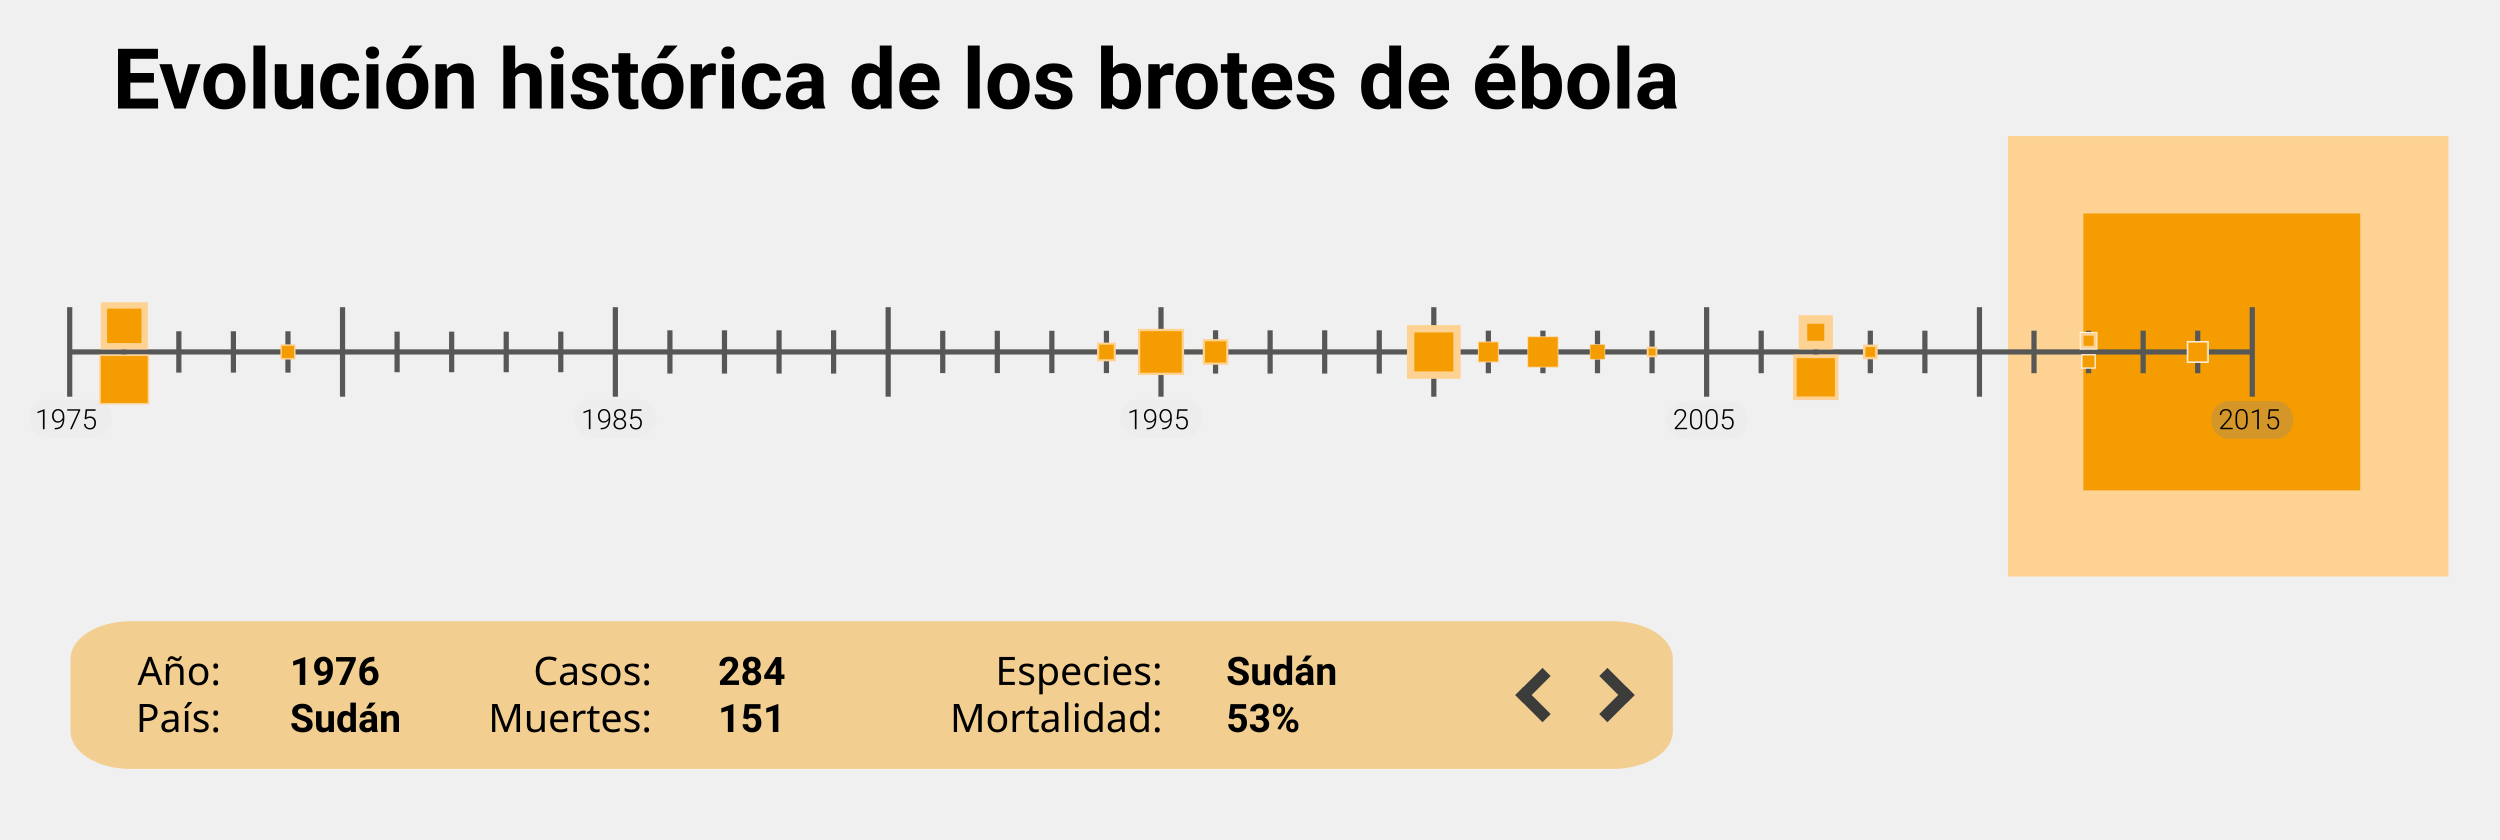
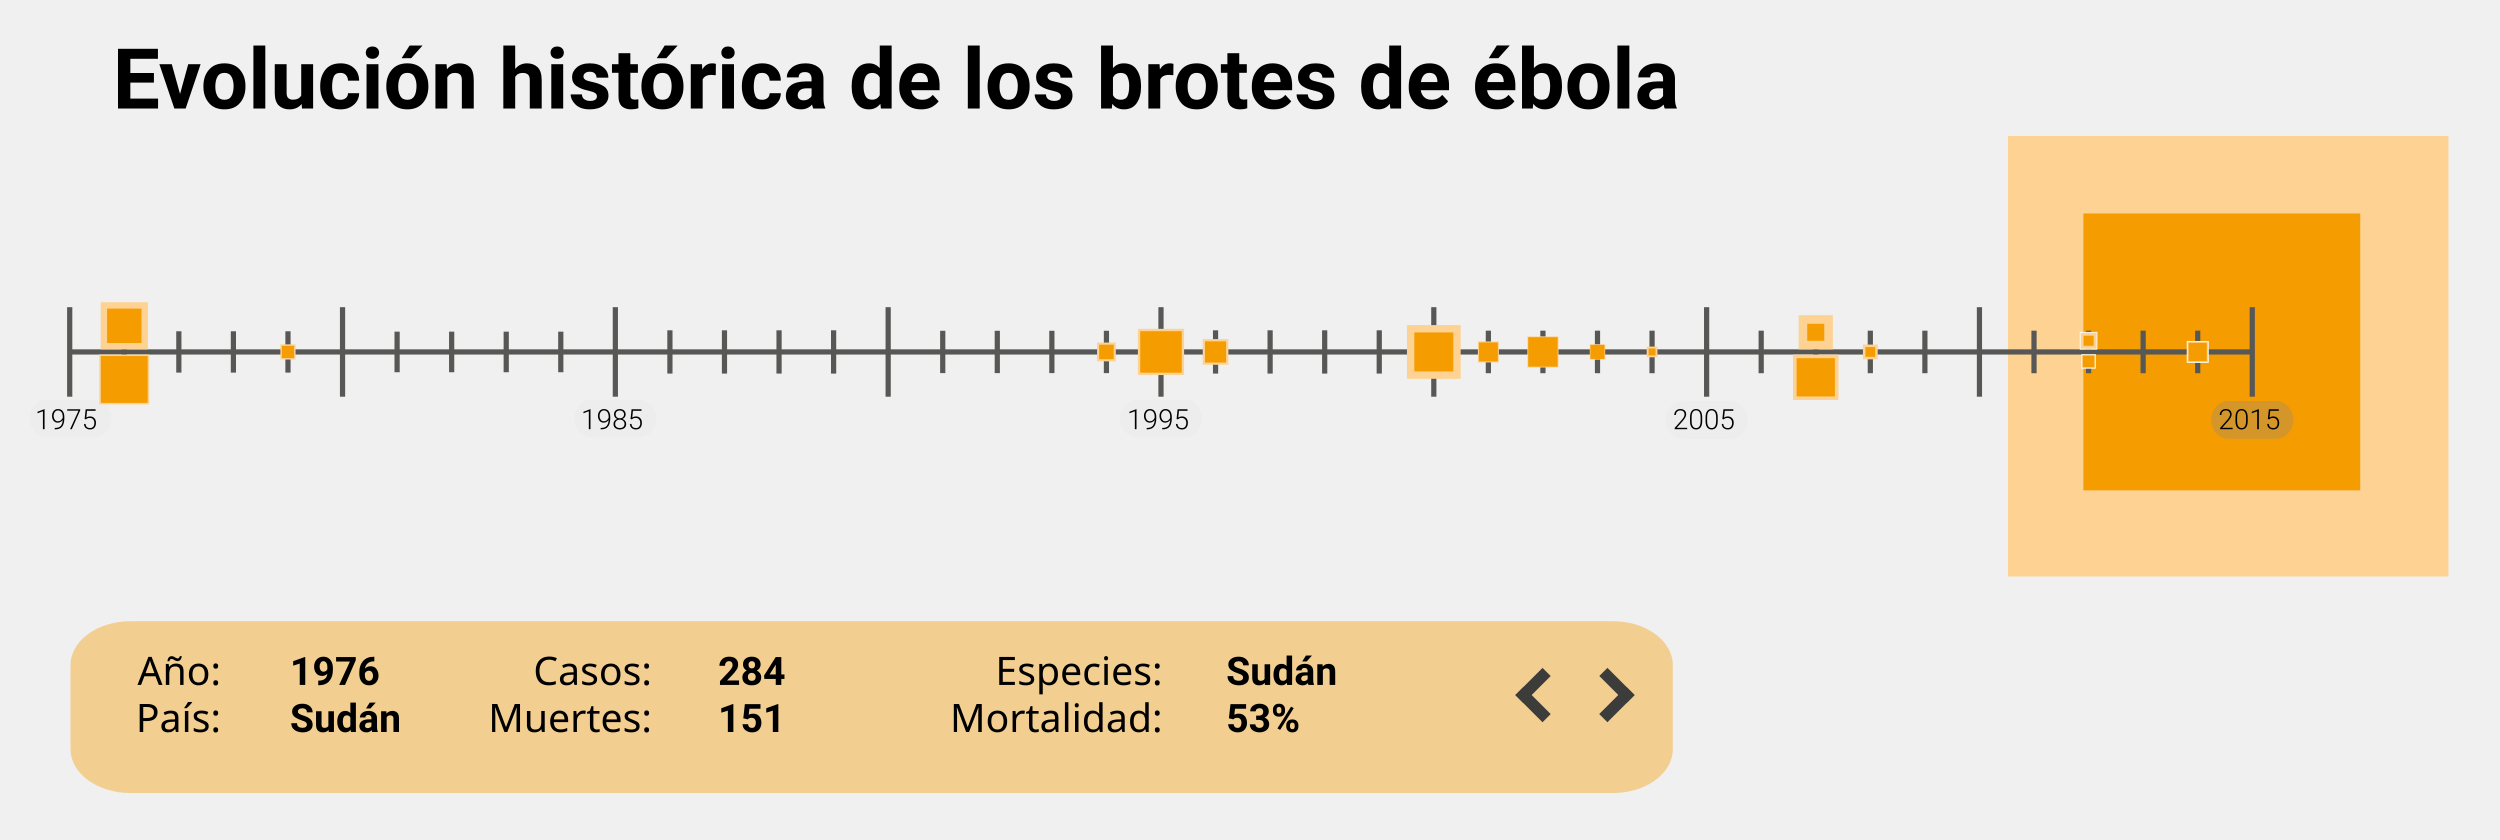
<svg xmlns="http://www.w3.org/2000/svg" version="1.1" id="Capa_1" x="0px" y="0px" width="893px" height="300px" viewBox="0 0 893 300" enable-background="new 0 0 893 300" xml:space="preserve">
  <defs id="defs269" />
  <path fill="#EDEDED" d="M624.272,150c0,3.739-2.789,6.768-6.229,6.768h-16.871c-3.44,0-6.229-3.029-6.229-6.768l0,0  c0-3.737,2.789-6.767,6.229-6.767h16.871C621.483,143.232,624.272,146.262,624.272,150L624.272,150z" id="path3" />
  <path fill="#EDEDED" d="M429.371,149.471c0,3.738-2.789,6.768-6.229,6.768h-16.871c-3.44,0-6.229-3.029-6.229-6.768l0,0  c0-3.737,2.789-6.767,6.229-6.767h16.871C426.582,142.704,429.371,145.733,429.371,149.471L429.371,149.471z" id="path5" />
  <path fill="#EDEDED" d="M234.468,149.471c0,3.738-2.789,6.767-6.229,6.767h-16.871c-3.44,0-6.229-3.029-6.229-6.767l0,0  c0-3.737,2.789-6.767,6.229-6.767h16.871C231.679,142.704,234.468,145.734,234.468,149.471L234.468,149.471z" id="path7" />
  <path fill="#EDEDED" d="M39.86,149.471c0,3.737-2.789,6.767-6.229,6.767H16.76c-3.44,0-6.229-3.029-6.229-6.767l0,0  c0-3.737,2.789-6.767,6.229-6.767H33.63C37.071,142.704,39.86,145.733,39.86,149.471L39.86,149.471z" id="path9" />
  <text class="title" transform="matrix(1 0 0 1 40.2437 38.7671)" font-family="Roboto" font-weight="700" font-size="30" id="text11">Evolución histórica de los brotes de ébola</text>
  <g id="g3655" class="_2014-2015">
    <rect id="rect13" height="157.336" width="157.337" y="48.597" x="717.253" style="fill:#fdd292" />
    <rect id="rect15" height="98.894" width="98.893" y="76.267" x="744.179" style="fill:#f59c00" />
  </g>
  <g id="g17">
    <line fill="none" stroke="#575756" stroke-width="1.861" stroke-miterlimit="10" x1="24.901" y1="125.714" x2="804.51" y2="125.714" id="line19" />
    <line fill="none" stroke="#575756" stroke-width="1.861" stroke-miterlimit="10" x1="24.901" y1="109.724" x2="24.901" y2="141.704" id="line21" />
    <line fill="none" stroke="#575756" stroke-width="1.861" stroke-miterlimit="10" x1="63.882" y1="118.33" x2="63.882" y2="133.098" id="line23" />
    <line fill="none" stroke="#575756" stroke-width="1.861" stroke-miterlimit="10" x1="44.391" y1="118.33" x2="44.391" y2="133.098" id="line25" />
    <line fill="none" stroke="#575756" stroke-width="1.861" stroke-miterlimit="10" x1="102.862" y1="118.33" x2="102.862" y2="133.098" id="line27" />
    <line fill="none" stroke="#575756" stroke-width="1.861" stroke-miterlimit="10" x1="83.372" y1="118.33" x2="83.372" y2="133.098" id="line29" />
    <line fill="none" stroke="#575756" stroke-width="1.861" stroke-miterlimit="10" x1="122.353" y1="109.724" x2="122.353" y2="141.704" id="line31" />
    <line fill="none" stroke="#575756" stroke-width="1.861" stroke-miterlimit="10" x1="161.333" y1="118.465" x2="161.333" y2="132.963" id="line33" />
    <line fill="none" stroke="#575756" stroke-width="1.861" stroke-miterlimit="10" x1="141.842" y1="118.465" x2="141.842" y2="132.963" id="line35" />
    <line fill="none" stroke="#575756" stroke-width="1.861" stroke-miterlimit="10" x1="200.313" y1="118.465" x2="200.313" y2="132.963" id="line37" />
    <line fill="none" stroke="#575756" stroke-width="1.861" stroke-miterlimit="10" x1="180.823" y1="118.465" x2="180.823" y2="132.963" id="line39" />
    <line fill="none" stroke="#575756" stroke-width="1.861" stroke-miterlimit="10" x1="219.803" y1="109.724" x2="219.803" y2="141.704" id="line41" />
    <line fill="none" stroke="#575756" stroke-width="1.861" stroke-miterlimit="10" x1="258.784" y1="117.981" x2="258.784" y2="133.446" id="line43" />
    <line fill="none" stroke="#575756" stroke-width="1.861" stroke-miterlimit="10" x1="239.294" y1="117.981" x2="239.294" y2="133.446" id="line45" />
    <line fill="none" stroke="#575756" stroke-width="1.861" stroke-miterlimit="10" x1="297.765" y1="117.981" x2="297.765" y2="133.446" id="line47" />
    <line fill="none" stroke="#575756" stroke-width="1.861" stroke-miterlimit="10" x1="278.275" y1="117.981" x2="278.275" y2="133.446" id="line49" />
    <line fill="none" stroke="#575756" stroke-width="1.861" stroke-miterlimit="10" x1="317.254" y1="109.724" x2="317.254" y2="141.704" id="line51" />
    <line fill="none" stroke="#575756" stroke-width="1.861" stroke-miterlimit="10" x1="356.235" y1="118.155" x2="356.235" y2="133.273" id="line53" />
    <line fill="none" stroke="#575756" stroke-width="1.861" stroke-miterlimit="10" x1="336.745" y1="118.155" x2="336.745" y2="133.273" id="line55" />
    <line fill="none" stroke="#575756" stroke-width="1.861" stroke-miterlimit="10" x1="395.216" y1="118.155" x2="395.216" y2="133.273" id="line57" />
    <line fill="none" stroke="#575756" stroke-width="1.861" stroke-miterlimit="10" x1="375.726" y1="118.155" x2="375.726" y2="133.273" id="line59" />
    <line fill="none" stroke="#575756" stroke-width="1.861" stroke-miterlimit="10" x1="414.706" y1="109.724" x2="414.706" y2="141.704" id="line61" />
    <line fill="none" stroke="#575756" stroke-width="1.861" stroke-miterlimit="10" x1="453.686" y1="117.98" x2="453.686" y2="133.447" id="line63" />
    <line fill="none" stroke="#575756" stroke-width="1.861" stroke-miterlimit="10" x1="434.196" y1="117.98" x2="434.196" y2="133.447" id="line65" />
    <line fill="none" stroke="#575756" stroke-width="1.861" stroke-miterlimit="10" x1="492.667" y1="117.98" x2="492.667" y2="133.447" id="line67" />
    <line fill="none" stroke="#575756" stroke-width="1.861" stroke-miterlimit="10" x1="473.177" y1="117.98" x2="473.177" y2="133.447" id="line69" />
    <line fill="none" stroke="#575756" stroke-width="1.861" stroke-miterlimit="10" x1="512.157" y1="109.724" x2="512.157" y2="141.704" id="line71" />
    <line fill="none" stroke="#575756" stroke-width="1.861" stroke-miterlimit="10" x1="570.627" y1="118.117" x2="570.627" y2="133.311" id="line73" />
    <line fill="none" stroke="#575756" stroke-width="1.861" stroke-miterlimit="10" x1="551.136" y1="118.117" x2="551.136" y2="133.311" id="line75" />
    <line fill="none" stroke="#575756" stroke-width="1.861" stroke-miterlimit="10" x1="609.608" y1="109.724" x2="609.608" y2="141.704" id="line77" />
    <line fill="none" stroke="#575756" stroke-width="1.861" stroke-miterlimit="10" x1="590.117" y1="118.117" x2="590.117" y2="133.311" id="line79" />
    <line fill="none" stroke="#575756" stroke-width="1.861" stroke-miterlimit="10" x1="531.647" y1="118.117" x2="531.647" y2="133.311" id="line81" />
    <line fill="none" stroke="#575756" stroke-width="1.861" stroke-miterlimit="10" x1="668.079" y1="118.117" x2="668.079" y2="133.311" id="line83" />
    <line fill="none" stroke="#575756" stroke-width="1.861" stroke-miterlimit="10" x1="648.588" y1="118.117" x2="648.588" y2="133.311" id="line85" />
    <line fill="none" stroke="#575756" stroke-width="1.861" stroke-miterlimit="10" x1="707.059" y1="109.724" x2="707.059" y2="141.704" id="line87" />
    <line fill="none" stroke="#575756" stroke-width="1.861" stroke-miterlimit="10" x1="687.569" y1="118.117" x2="687.569" y2="133.311" id="line89" />
    <line fill="none" stroke="#575756" stroke-width="1.861" stroke-miterlimit="10" x1="629.099" y1="118.117" x2="629.099" y2="133.311" id="line91" />
    <line fill="none" stroke="#575756" stroke-width="1.861" stroke-miterlimit="10" x1="765.53" y1="118.117" x2="765.53" y2="133.311" id="line93" />
    <line fill="none" stroke="#575756" stroke-width="1.861" stroke-miterlimit="10" x1="746.039" y1="118.117" x2="746.039" y2="133.311" id="line95" />
    <line fill="none" stroke="#575756" stroke-width="1.861" stroke-miterlimit="10" x1="804.51" y1="109.724" x2="804.51" y2="141.704" id="line97" />
    <line fill="none" stroke="#575756" stroke-width="1.861" stroke-miterlimit="10" x1="785.02" y1="118.117" x2="785.02" y2="133.311" id="line99" />
    <line fill="none" stroke="#575756" stroke-width="1.861" stroke-miterlimit="10" x1="726.549" y1="118.117" x2="726.549" y2="133.311" id="line101" />
  </g>
  <g id="g3639" class="_2004">
    <rect id="rect103" height="3.832" width="3.832" y="123.798" x="588.201" style="fill:#fdd292" />
    <rect id="rect105" height="2.466" width="2.466" y="124.481" x="588.883" style="fill:#f59c00" />
  </g>
  <g id="g3659" class="_2014">
    <rect id="rect107" height="7.555" width="7.555" stroke-miterlimit="10" y="121.936" x="781.243" style="fill:#fdd292;stroke:#ffffff;stroke-width:0.279;stroke-miterlimit:10" />
    <rect id="rect109" height="6.513" width="6.515" y="122.458" x="781.763" style="fill:#f59c00" />
  </g>
  <g id="g3647" class="_2007_uganda">
    <rect id="rect111" height="12.21" width="12.21" y="112.583" x="642.483" style="fill:#fdd292" />
    <rect id="rect113" height="6.08" width="6.08" y="115.649" x="645.547" style="fill:#f59c00" />
  </g>
  <g id="g3663" class="_2012_congo">
    <rect id="rect115" height="6" width="6" stroke-miterlimit="10" y="118.713" x="743.039" style="fill:#fdd292;stroke:#ffffff;stroke-width:0.3;stroke-miterlimit:10" />
    <rect id="rect117" height="3.61" width="3.61" y="119.909" x="744.234" style="fill:#f59c00" />
  </g>
  <g id="g3651" class="_2008">
    <rect id="rect119" height="5.266" width="5.265" y="123.081" x="665.447" style="fill:#fdd292" />
    <rect id="rect121" height="3.479" width="3.479" y="123.974" x="666.34" style="fill:#f59c00" />
  </g>
  <g id="g3623" class="_2000">
    <rect id="rect123" height="19.184" width="19.183" y="116.123" x="502.566" style="fill:#fdd292" />
    <rect id="rect125" height="13.928" width="13.928" y="118.751" x="505.194" style="fill:#f59c00" />
  </g>
  <g id="g3635" class="_2003">
    <rect id="rect127" height="5.508" width="5.508" y="122.959" x="567.874" style="fill:#fdd292" />
    <rect id="rect129" height="5.014" width="5.015" y="123.207" x="568.121" style="fill:#f59c00" />
  </g>
  <g id="g3631" class="_2002">
    <rect id="rect131" height="11.127" width="11.127" y="120.15" x="545.574" style="fill:#fdd292" />
    <rect id="rect133" height="10.521" width="10.522" y="120.453" x="545.876" style="fill:#f59c00" />
  </g>
  <g id="g3627" class="_2001">
    <rect id="rect135" height="7.498" width="7.498" y="121.965" x="527.898" style="fill:#fdd292" />
    <rect id="rect137" height="6.773" width="6.772" y="122.328" x="528.261" style="fill:#f59c00" />
  </g>
  <g id="g3619" class="_1996">
    <rect id="rect139" height="9.163" width="9.164" y="121.133" x="429.614" style="fill:#fdd292" />
    <rect id="rect141" height="7.554" width="7.553" y="121.938" x="430.419" style="fill:#f59c00" />
  </g>
  <g id="g3611" class="_1994">
    <rect id="rect143" height="6.708" width="6.708" y="122.361" x="391.862" style="fill:#fdd292" />
    <rect id="rect145" height="5.182" width="5.182" y="123.124" x="392.625" style="fill:#f59c00" />
  </g>
  <g id="g3615" class="_1995">
    <rect id="rect147" height="16.514" width="16.514" y="117.457" x="406.449" style="fill:#fdd292" />
    <rect id="rect149" height="14.83" width="14.829" y="118.299" x="407.292" style="fill:#f59c00" />
  </g>
  <g id="g3607" class="_1979">
    <rect id="rect151" height="5.424" width="5.424" y="123.003" x="100.15" style="fill:#fdd292" />
    <rect id="rect153" height="4.364" width="4.364" y="123.533" x="100.681" style="fill:#f59c00" />
  </g>
  <g id="g3599" class="_1976_sudan">
    <rect class="selected" id="rect155" height="16.85" width="16.85" y="107.959" x="35.967" style="fill:#fdd292;" />
    <rect id="rect157" height="12.29" width="12.29" y="110.239" x="38.248" style="fill:#f59c00" />
  </g>
  <text transform="matrix(1 0 0 1 12.5303 153.3096)" font-family="Roboto" font-weight="300" font-size="10" id="text159">1975</text>
  <text transform="matrix(1 0 0 1 207.5303 153.3096)" font-family="Roboto" font-weight="300" font-size="10" id="text161">1985</text>
  <text transform="matrix(1 0 0 1 402.5698 153.3096)" font-family="Roboto" font-weight="300" font-size="10" id="text163">1995</text>
  <text transform="matrix(1 0 0 1 597.5298 153.3096)" font-family="Roboto" font-weight="300" font-size="10" id="text165">2005</text>
-   <path opacity="0.4" fill="#F59C00" d="M597.53,261.191c0,7.438-9.564,13.47-21.361,13.47H46.558  c-11.798,0-21.363-6.031-21.363-13.47v-25.817c0-7.438,9.564-13.47,21.363-13.47h529.61c11.797,0,21.361,6.031,21.361,13.47V261.191  z" id="path167" />
+   <path d="m 597.53,267.601 c 0,8.652 -9.564,15.668 -21.361,15.668 l -529.611,0 c -11.798,0 -21.363,-7.015 -21.363,-15.668 l 0,-30.029 c 0,-8.652 9.564,-15.668 21.363,-15.668 l 529.61,0 c 11.797,0 21.361,7.015 21.361,15.668 l 0,30.029 z" id="path167" style="opacity:0.4;fill:#f59c00" />
  <text transform="matrix(1 0 0 1 37.5664 244.6611)" id="text169">
    <tspan class="Lyear" x="60" text-anchor="end" y="0" font-family="'Roboto-Regular'" font-size="14" id="tspan171">Año: </tspan>
    <tspan class="year" x="66" y="0" font-family="Roboto" font-weight="700" font-size="14" id="tspan173">1976</tspan>
    <tspan class="Lcountry" x="60" text-anchor="end" y="16.8" font-family="'Roboto-Regular'" font-size="14" id="tspan175">País: </tspan>
    <tspan class="country" x="66" y="16.8" font-family="Roboto" font-weight="700" font-size="14" id="tspan177">Sudán</tspan>
-     <tspan x="76.61" y="16.8" font-family="'Roboto-Regular'" font-size="14" id="tspan179" />
+     <tspan font-weight="700" font-family="Roboto" x="66" y="34" id="tspan179" font-size="14" class="country2" />
  </text>
  <text transform="matrix(1 0 0 1 358.8901 244.6611)" id="text181">
    <tspan class="Lspecies" x="75" text-anchor="end" y="0" font-family="'Roboto-Regular'" font-size="14" id="tspan183">Especies: </tspan>
    <tspan class="species" x="79.091" y="0" font-family="Roboto" font-weight="700" font-size="14" id="tspan185">Sudán </tspan>
    <tspan class="Lfatality_rate" x="75" text-anchor="end" y="16.8" font-family="'Roboto-Regular'" font-size="14" id="tspan187">Mortalidad: </tspan>
    <tspan class="fatality_rate" x="79.091" y="16.8" font-family="Roboto" font-weight="700" font-size="14" id="tspan189">53% </tspan>
+     <tspan id="tspan189" font-size="14" font-weight="700" font-family="Roboto" y="34" x="50" class="fatality_rate2" />
  </text>
  <text transform="matrix(1 0 0 1 201.4883 244.6611)" id="text191">
    <tspan class="Lcases" x="50" text-anchor="end" y="0" font-family="'Roboto-Regular'" font-size="14" id="tspan193">Casos: </tspan>
    <tspan class="cases" x="55" y="0" font-family="Roboto" font-weight="700" font-size="14" id="tspan195">284 </tspan>
    <tspan class="Ldeaths" x="50" text-anchor="end" y="16.8" font-family="'Roboto-Regular'" font-size="14" id="tspan197">Muertes: </tspan>
    <tspan class="deaths" x="55" y="16.8" font-family="Roboto" font-weight="700" font-size="14" id="tspan199">151 </tspan>
  </text>
  <path opacity="0.3" fill="#878787" d="M819.175,149.999c0,3.738-2.789,6.768-6.229,6.768h-16.871c-3.44,0-6.229-3.029-6.229-6.768  l0,0c0-3.737,2.789-6.767,6.229-6.767h16.871C816.386,143.232,819.175,146.262,819.175,149.999L819.175,149.999z" id="path201" />
  <text transform="matrix(1 0 0 1 792.3755 153.3096)" font-family="Roboto" font-weight="300" font-size="10" id="text203">2015</text>
  <g id="g205">
    <path fill="#010202" d="M300.124,399.996c-6.543,0-11.873,5.33-11.873,11.873s5.33,11.873,11.873,11.873s11.873-5.33,11.873-11.873   S306.667,399.996,300.124,399.996z M298.593,417.463l-1.688-1.688l3.904-3.906l-3.904-3.904l1.688-1.688l5.593,5.592   L298.593,417.463z" id="path207" />
    <path fill="#010202" d="M124.201,423.742c6.543,0,11.873-5.328,11.873-11.873c0-6.543-5.33-11.873-11.873-11.873   s-11.873,5.33-11.873,11.873C112.328,418.414,117.658,423.742,124.201,423.742z M125.731,406.275l1.688,1.689l-3.905,3.904   l3.905,3.906l-1.688,1.688l-5.593-5.594L125.731,406.275z" id="path209" />
    <circle fill="#F59C00" cx="141.259" cy="411.893" r="2.978" id="circle211" />
    <circle fill="#010202" cx="161.374" cy="411.869" r="2.978" id="circle213" />
    <circle fill="#010202" cx="151.316" cy="411.893" r="2.978" id="circle215" />
    <circle fill="#010202" cx="201.604" cy="411.893" r="2.978" id="circle217" />
    <circle fill="#010202" cx="221.72" cy="411.869" r="2.978" id="circle219" />
    <circle fill="#010202" cx="211.662" cy="411.893" r="2.978" id="circle221" />
    <circle fill="#010202" cx="171.432" cy="411.904" r="2.978" id="circle223" />
    <circle fill="#010202" cx="191.547" cy="411.881" r="2.978" id="circle225" />
    <circle fill="#010202" cx="181.489" cy="411.904" r="2.978" id="circle227" />
    <circle fill="#010202" cx="231.778" cy="411.881" r="2.978" id="circle229" />
    <circle fill="#010202" cx="251.893" cy="411.857" r="2.978" id="circle231" />
    <circle fill="#010202" cx="241.835" cy="411.881" r="2.978" id="circle233" />
    <circle fill="#010202" cx="261.951" cy="411.869" r="2.978" id="circle235" />
    <circle fill="#010202" cx="282.066" cy="411.846" r="2.978" id="circle237" />
    <circle fill="#010202" cx="272.008" cy="411.869" r="2.978" id="circle239" />
  </g>
  <g id="g241">
    <g id="g243" class="arrow_left">
      <rect x="570.698" y="249.597" transform="matrix(0.7071,-0.7071,0.7071,0.7071,-8.7937,482.106)" width="13.717" height="4.141" id="rect245" style="fill:#3c3c3b" />
      <rect x="575.516" y="238.026" transform="matrix(-0.707,0.7072,-0.7072,-0.707,1159.093,9.5435)" width="4.107" height="13.717" id="rect247" style="fill:#3c3c3b" />
    </g>
    <g id="g249" class="arrow_right">
      <rect x="540.732" y="249.597" transform="matrix(-0.7071,-0.7071,0.7071,-0.7071,756.8398,816.8293)" width="13.717" height="4.141" id="rect251" style="fill:#3c3c3b" />
      <rect x="545.525" y="238.026" transform="matrix(0.707,0.7072,-0.7072,0.707,333.6359,-315.5071)" width="4.107" height="13.717" id="rect253" style="fill:#3c3c3b" />
    </g>
  </g>
  <g id="g3603" class="_1976_congo">
    <rect id="rect255" height="17.83" width="17.83" y="126.636" x="35.476" style="fill:#fdd292" />
    <rect id="rect257" height="16.73" width="16.73" y="127.186" x="36.027" style="fill:#f59c00" />
  </g>
  <g id="g3643" class="_2007_congo">
    <rect id="rect259" height="16.25" width="16.25" y="126.65" x="640.463" style="fill:#fdd292" />
    <rect id="rect261" height="13.67" width="13.67" y="127.941" x="641.752" style="fill:#f59c00" />
  </g>
  <g id="g3667" class="_2012_uganda">
    <rect id="rect263" height="4.9" width="4.899" stroke-miterlimit="10" y="126.638" x="743.589" style="fill:#fdd292;stroke:#ffffff;stroke-width:0.245;stroke-miterlimit:10" />
    <rect id="rect265" height="4.12" width="4.12" y="127.029" x="743.979" style="fill:#f59c00" />
  </g>
</svg>
